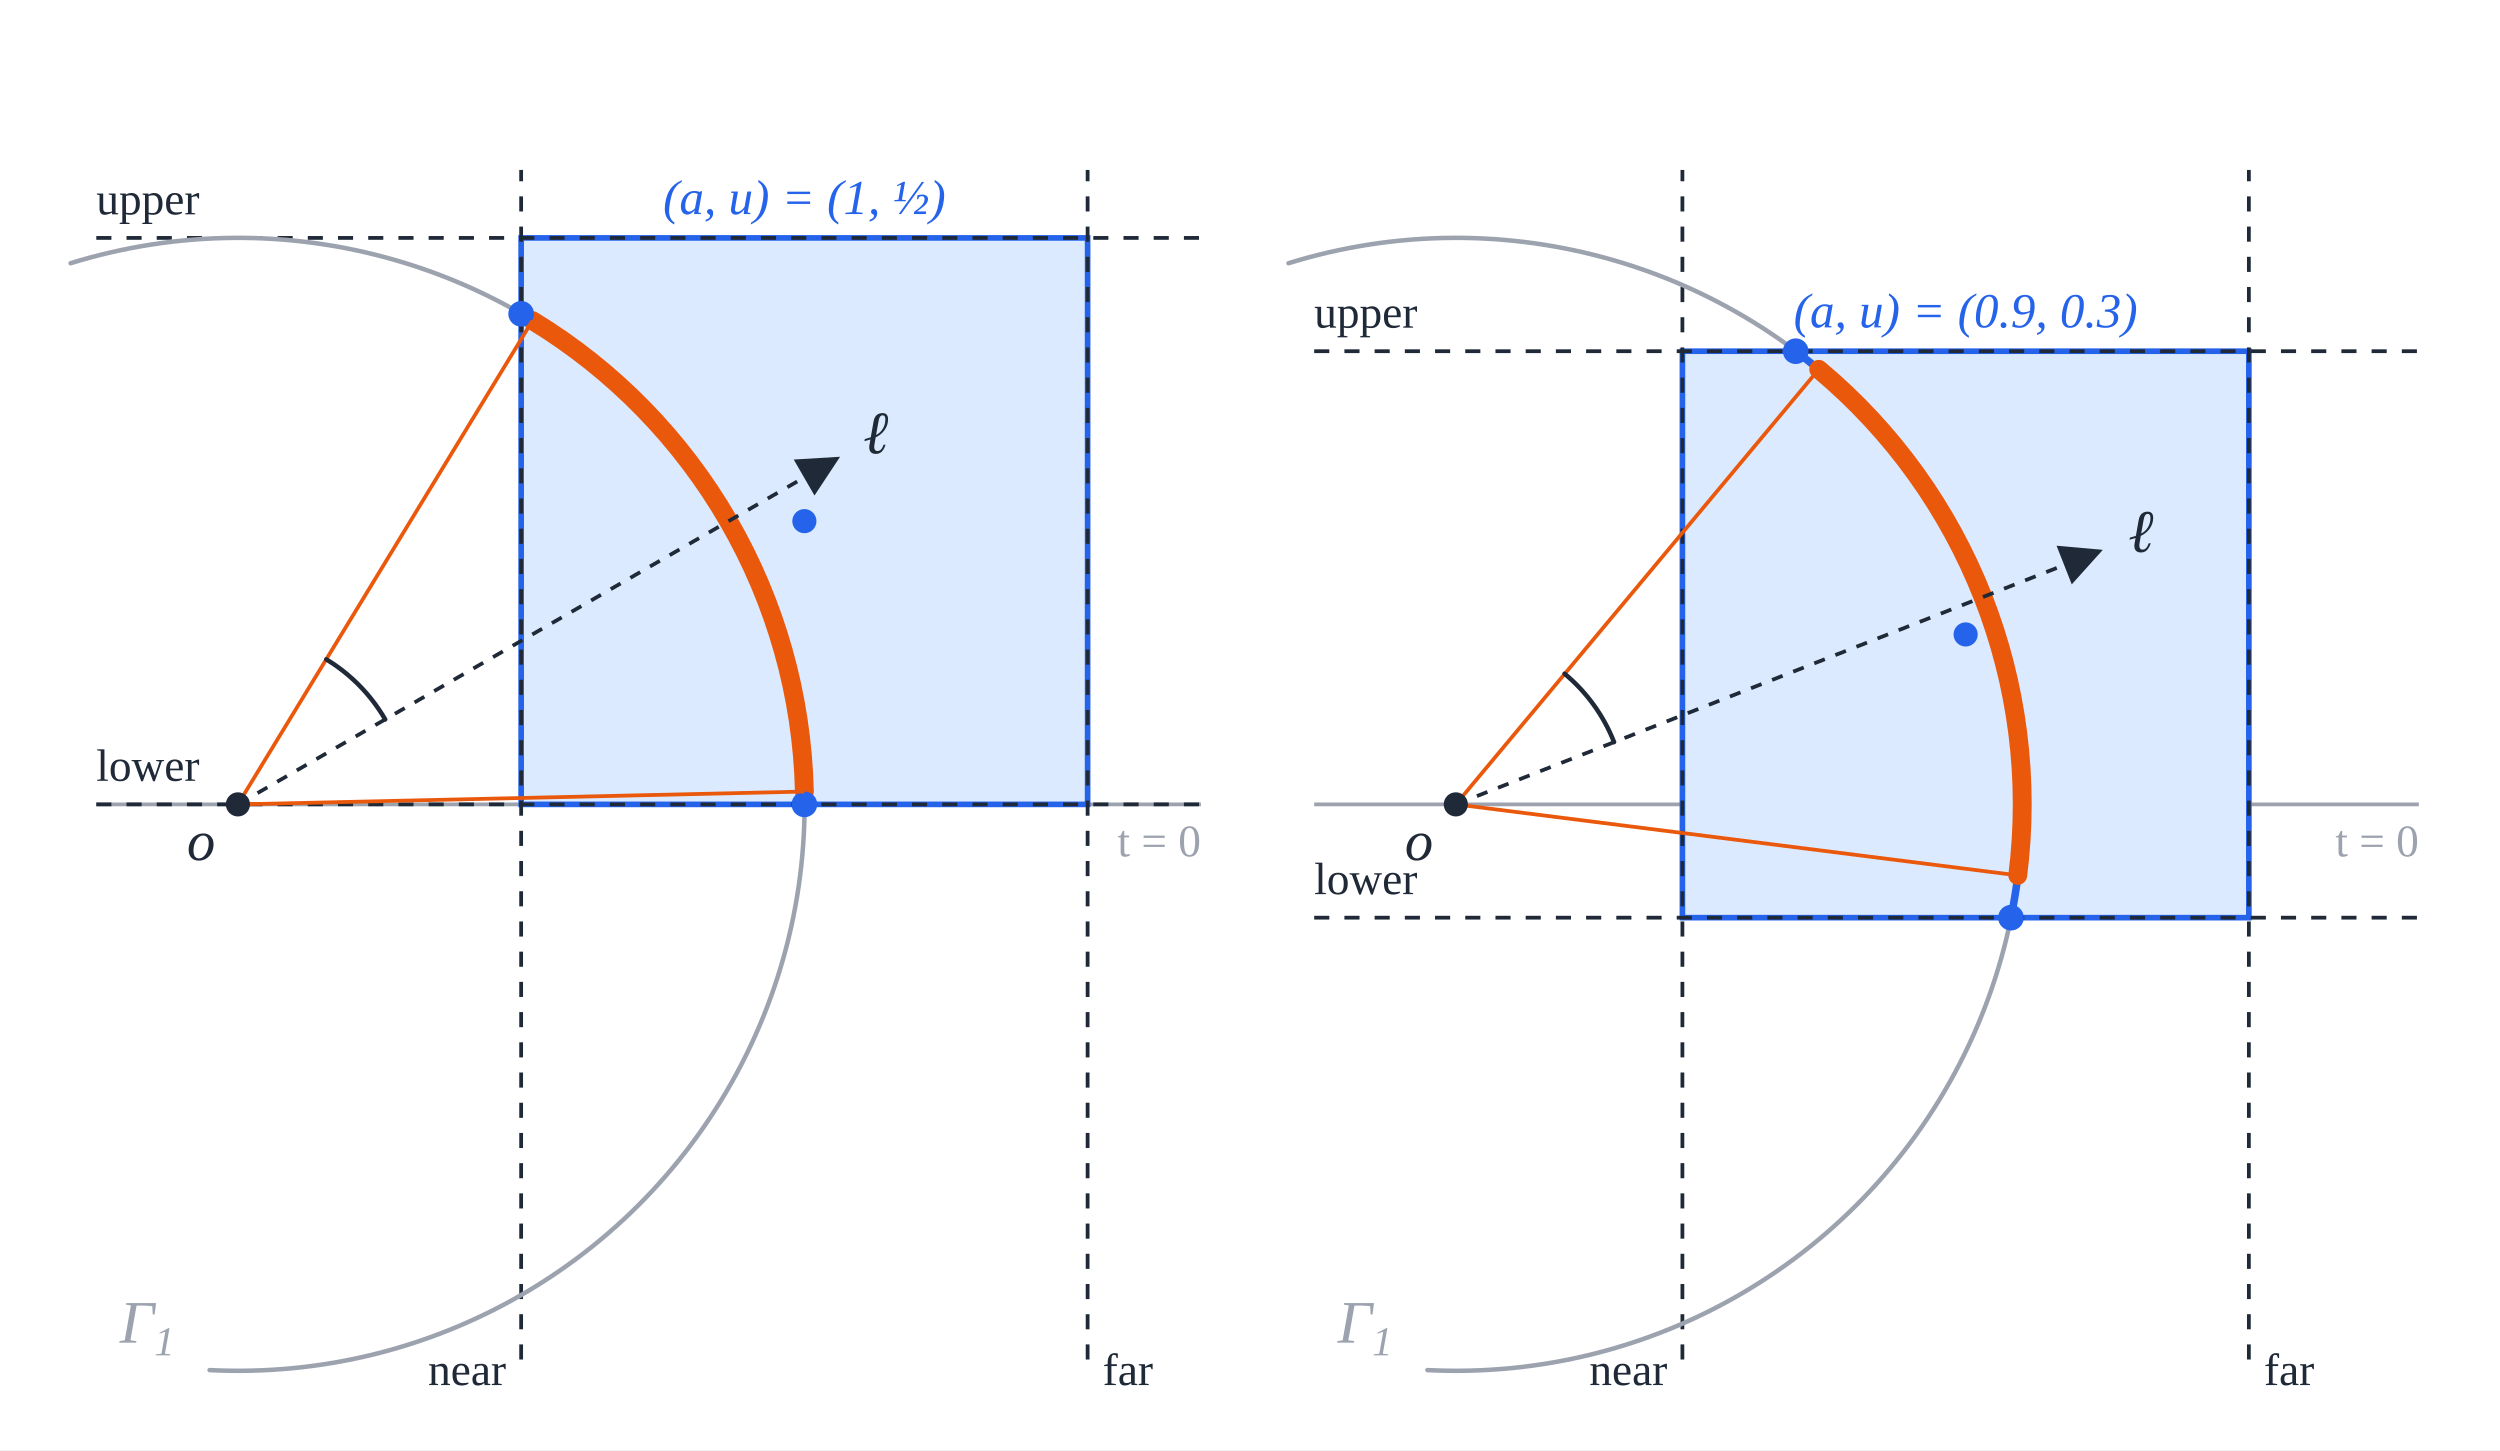
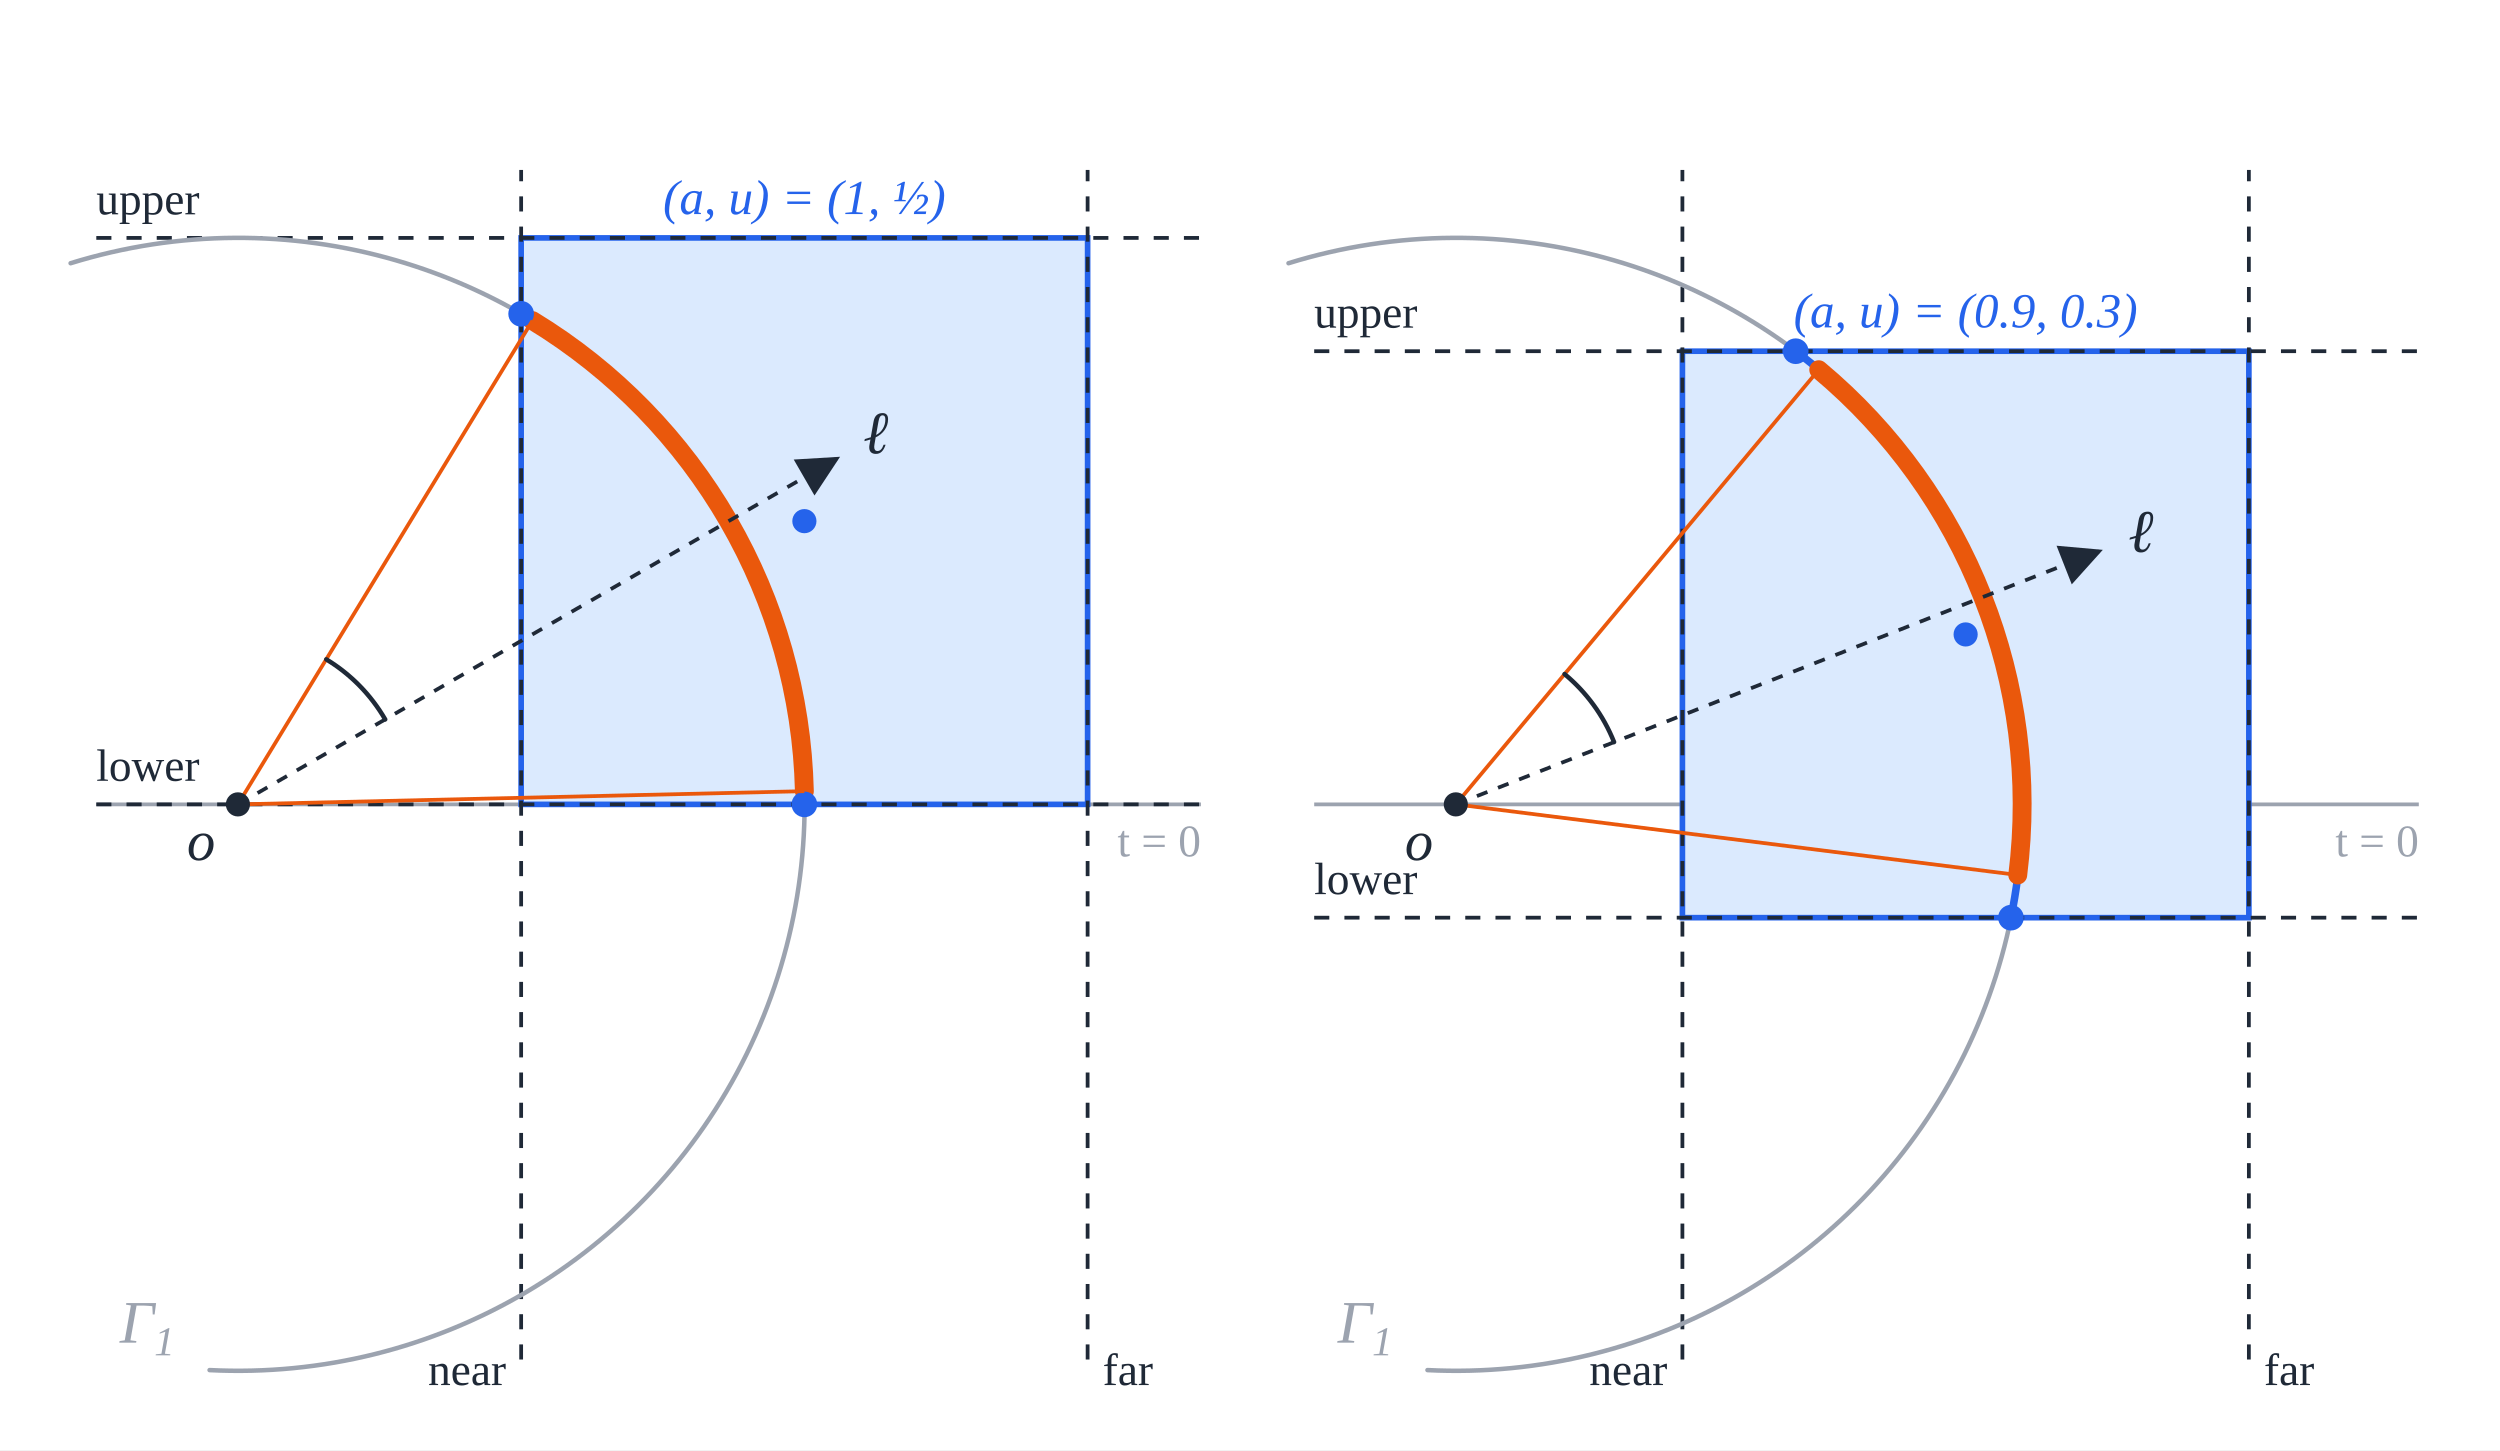
- <svg xmlns="http://www.w3.org/2000/svg" width="662" height="384" viewBox="0 0 662 384" role="img" aria-label="Two admissible squares in their charts, with the lines of their four edges and the arc of the unit circle of half-width 801/1600 about the label; left the side state (1, 1/2), whose arc nearly fills the part of the circle inside the square, right the state (0.9, 0.3), with an axial label">
+ <svg xmlns="http://www.w3.org/2000/svg" width="662" height="384" viewBox="0 0 662 384" role="img" aria-label="Two admissible squares in their charts, with the lines of their four edges and the arc of the unit circle of half-width 1/2 about the label; left the side state (1, 1/2), whose arc nearly fills the part of the circle inside the square, right the state (0.9, 0.3), with an axial label">
  <defs>
    <marker id="arrow" viewBox="0 0 10 10" refX="9" refY="5" markerUnits="userSpaceOnUse" markerWidth="11" markerHeight="11" orient="auto-start-reverse">
      <path d="M 0 0 L 10 5 L 0 10 z" fill="#1f2937" />
    </marker>
  </defs>
  <rect width="100%" height="100%" fill="#ffffff" />
  <line x1="25.5" y1="213.0" x2="318.0" y2="213.0" stroke="#9ca3af" stroke-width="1" />
  <text x="318.0" y="224.0" font-size="12" font-family="Georgia, 'Times New Roman', serif" fill="#9ca3af" text-anchor="end" dominant-baseline="middle">t = 0</text>
  <polygon points="138.0,213.0 288.0,213.0 288.0,63.0 138.0,63.0" fill="#dbeafe" stroke="#2563eb" stroke-width="1.5" fill-opacity="1" />
  <line x1="138.0" y1="360.0" x2="138.0" y2="45.0" stroke="#1f2937" stroke-width="1" stroke-dasharray="4 4" />
  <line x1="288.0" y1="360.0" x2="288.0" y2="45.0" stroke="#1f2937" stroke-width="1" stroke-dasharray="4 4" />
  <line x1="25.5" y1="213.0" x2="318.0" y2="213.0" stroke="#1f2937" stroke-width="1" stroke-dasharray="4 4" />
  <line x1="25.5" y1="63.0" x2="318.0" y2="63.0" stroke="#1f2937" stroke-width="1" stroke-dasharray="4 4" />
  <text x="134.0" y="364.0" font-size="12" font-family="Georgia, 'Times New Roman', serif" fill="#1f2937" text-anchor="end" dominant-baseline="middle">near</text>
  <text x="292.0" y="364.0" font-size="12" font-family="Georgia, 'Times New Roman', serif" fill="#1f2937" text-anchor="start" dominant-baseline="middle">far</text>
  <text x="25.5" y="204.0" font-size="12" font-family="Georgia, 'Times New Roman', serif" fill="#1f2937" text-anchor="start" dominant-baseline="middle">lower</text>
  <text x="25.5" y="54.0" font-size="12" font-family="Georgia, 'Times New Roman', serif" fill="#1f2937" text-anchor="start" dominant-baseline="middle">upper</text>
  <path d="M 55.5 362.8 A 150.0 150.0 0 1 0 18.7 69.7" fill="none" stroke="#9ca3af" stroke-width="1.2" stroke-linecap="round" />
  <path d="M 213.0 213.0 A 150.0 150.0 0 0 0 138.0 83.1" fill="none" stroke="#2563eb" stroke-width="2" stroke-linecap="round" />
-   <path d="M 213.0 209.6 A 150.0 150.0 0 0 0 141.0 84.9" fill="none" stroke="#ea580c" stroke-width="5" stroke-linecap="round" />
+   <path d="M 213.0 209.5 A 150.0 150.0 0 0 0 141.0 84.9" fill="none" stroke="#ea580c" stroke-width="5" stroke-linecap="round" />
  <circle cx="213.0" cy="213.0" r="3.4" fill="#2563eb" />
  <circle cx="138.0" cy="83.1" r="3.4" fill="#2563eb" />
  <line x1="63.0" y1="213.0" x2="221.5" y2="121.5" stroke="#1f2937" stroke-width="1" stroke-dasharray="3 3" marker-end="url(#arrow)" />
  <text x="231.9" y="115.5" font-size="16" font-family="Georgia, 'Times New Roman', serif" fill="#1f2937" text-anchor="middle" dominant-baseline="middle" font-style="italic">ℓ</text>
-   <line x1="63.0" y1="213.0" x2="213.0" y2="209.6" stroke="#ea580c" stroke-width="1" />
+   <line x1="63.0" y1="213.0" x2="213.0" y2="209.5" stroke="#ea580c" stroke-width="1" />
  <line x1="63.0" y1="213.0" x2="141.0" y2="84.9" stroke="#ea580c" stroke-width="1" />
  <path d="M 102.0 190.5 A 45.0 45.0 0 0 0 86.4 174.6" fill="none" stroke="#1f2937" stroke-width="1.2" stroke-linecap="round" />
  <circle cx="213.0" cy="138.0" r="3.2" fill="#2563eb" />
  <text x="213.0" y="53.0" font-size="13" font-family="Georgia, 'Times New Roman', serif" fill="#2563eb" text-anchor="middle" dominant-baseline="middle" font-style="italic">(a, u) = (1, ½)</text>
  <circle cx="63.0" cy="213.0" r="3.2" fill="#1f2937" />
  <text x="57.0" y="223.5" font-size="15" font-family="Georgia, 'Times New Roman', serif" fill="#1f2937" text-anchor="end" dominant-baseline="middle" font-style="italic">o</text>
  <text x="39.0" y="351.0" font-size="16" font-family="Georgia, 'Times New Roman', serif" fill="#9ca3af" text-anchor="middle" dominant-baseline="middle" font-style="italic">Γ<tspan dy="4.8" font-size="10.9">1</tspan>
  </text>
  <line x1="348.0" y1="213.0" x2="640.5" y2="213.0" stroke="#9ca3af" stroke-width="1" />
  <text x="640.5" y="224.0" font-size="12" font-family="Georgia, 'Times New Roman', serif" fill="#9ca3af" text-anchor="end" dominant-baseline="middle">t = 0</text>
  <polygon points="445.5,243.0 595.5,243.0 595.5,93.0 445.5,93.0" fill="#dbeafe" stroke="#2563eb" stroke-width="1.5" fill-opacity="1" />
  <line x1="445.5" y1="360.0" x2="445.5" y2="45.0" stroke="#1f2937" stroke-width="1" stroke-dasharray="4 4" />
  <line x1="595.5" y1="360.0" x2="595.5" y2="45.0" stroke="#1f2937" stroke-width="1" stroke-dasharray="4 4" />
  <line x1="348.0" y1="243.0" x2="640.5" y2="243.0" stroke="#1f2937" stroke-width="1" stroke-dasharray="4 4" />
  <line x1="348.0" y1="93.0" x2="640.5" y2="93.0" stroke="#1f2937" stroke-width="1" stroke-dasharray="4 4" />
  <text x="441.5" y="364.0" font-size="12" font-family="Georgia, 'Times New Roman', serif" fill="#1f2937" text-anchor="end" dominant-baseline="middle">near</text>
  <text x="599.5" y="364.0" font-size="12" font-family="Georgia, 'Times New Roman', serif" fill="#1f2937" text-anchor="start" dominant-baseline="middle">far</text>
  <text x="348.0" y="234.0" font-size="12" font-family="Georgia, 'Times New Roman', serif" fill="#1f2937" text-anchor="start" dominant-baseline="middle">lower</text>
  <text x="348.0" y="84.0" font-size="12" font-family="Georgia, 'Times New Roman', serif" fill="#1f2937" text-anchor="start" dominant-baseline="middle">upper</text>
  <path d="M 378.0 362.8 A 150.0 150.0 0 1 0 341.2 69.7" fill="none" stroke="#9ca3af" stroke-width="1.2" stroke-linecap="round" />
  <path d="M 532.5 243.0 A 150.0 150.0 0 0 0 475.5 93.0" fill="none" stroke="#2563eb" stroke-width="2" stroke-linecap="round" />
-   <path d="M 534.3 231.8 A 150.0 150.0 0 0 0 481.6 97.8" fill="none" stroke="#ea580c" stroke-width="5" stroke-linecap="round" />
+   <path d="M 534.3 231.7 A 150.0 150.0 0 0 0 481.6 97.9" fill="none" stroke="#ea580c" stroke-width="5" stroke-linecap="round" />
  <circle cx="532.5" cy="243.0" r="3.4" fill="#2563eb" />
  <circle cx="475.5" cy="93.0" r="3.4" fill="#2563eb" />
  <line x1="385.5" y1="213.0" x2="555.8" y2="146.0" stroke="#1f2937" stroke-width="1" stroke-dasharray="3 3" marker-end="url(#arrow)" />
  <text x="566.9" y="141.6" font-size="16" font-family="Georgia, 'Times New Roman', serif" fill="#1f2937" text-anchor="middle" dominant-baseline="middle" font-style="italic">ℓ</text>
-   <line x1="385.5" y1="213.0" x2="534.3" y2="231.8" stroke="#ea580c" stroke-width="1" />
-   <line x1="385.5" y1="213.0" x2="481.6" y2="97.8" stroke="#ea580c" stroke-width="1" />
-   <path d="M 427.4 196.5 A 45.0 45.0 0 0 0 414.3 178.4" fill="none" stroke="#1f2937" stroke-width="1.2" stroke-linecap="round" />
+   <line x1="385.5" y1="213.0" x2="534.3" y2="231.7" stroke="#ea580c" stroke-width="1" />
+   <line x1="385.5" y1="213.0" x2="481.6" y2="97.9" stroke="#ea580c" stroke-width="1" />
+   <path d="M 427.4 196.5 A 45.0 45.0 0 0 0 414.3 178.5" fill="none" stroke="#1f2937" stroke-width="1.2" stroke-linecap="round" />
  <circle cx="520.5" cy="168.0" r="3.2" fill="#2563eb" />
  <text x="520.5" y="83.0" font-size="13" font-family="Georgia, 'Times New Roman', serif" fill="#2563eb" text-anchor="middle" dominant-baseline="middle" font-style="italic">(a, u) = (0.9, 0.3)</text>
  <circle cx="385.5" cy="213.0" r="3.2" fill="#1f2937" />
  <text x="379.5" y="223.5" font-size="15" font-family="Georgia, 'Times New Roman', serif" fill="#1f2937" text-anchor="end" dominant-baseline="middle" font-style="italic">o</text>
  <text x="361.5" y="351.0" font-size="16" font-family="Georgia, 'Times New Roman', serif" fill="#9ca3af" text-anchor="middle" dominant-baseline="middle" font-style="italic">Γ<tspan dy="4.8" font-size="10.9">1</tspan>
  </text>
</svg>
